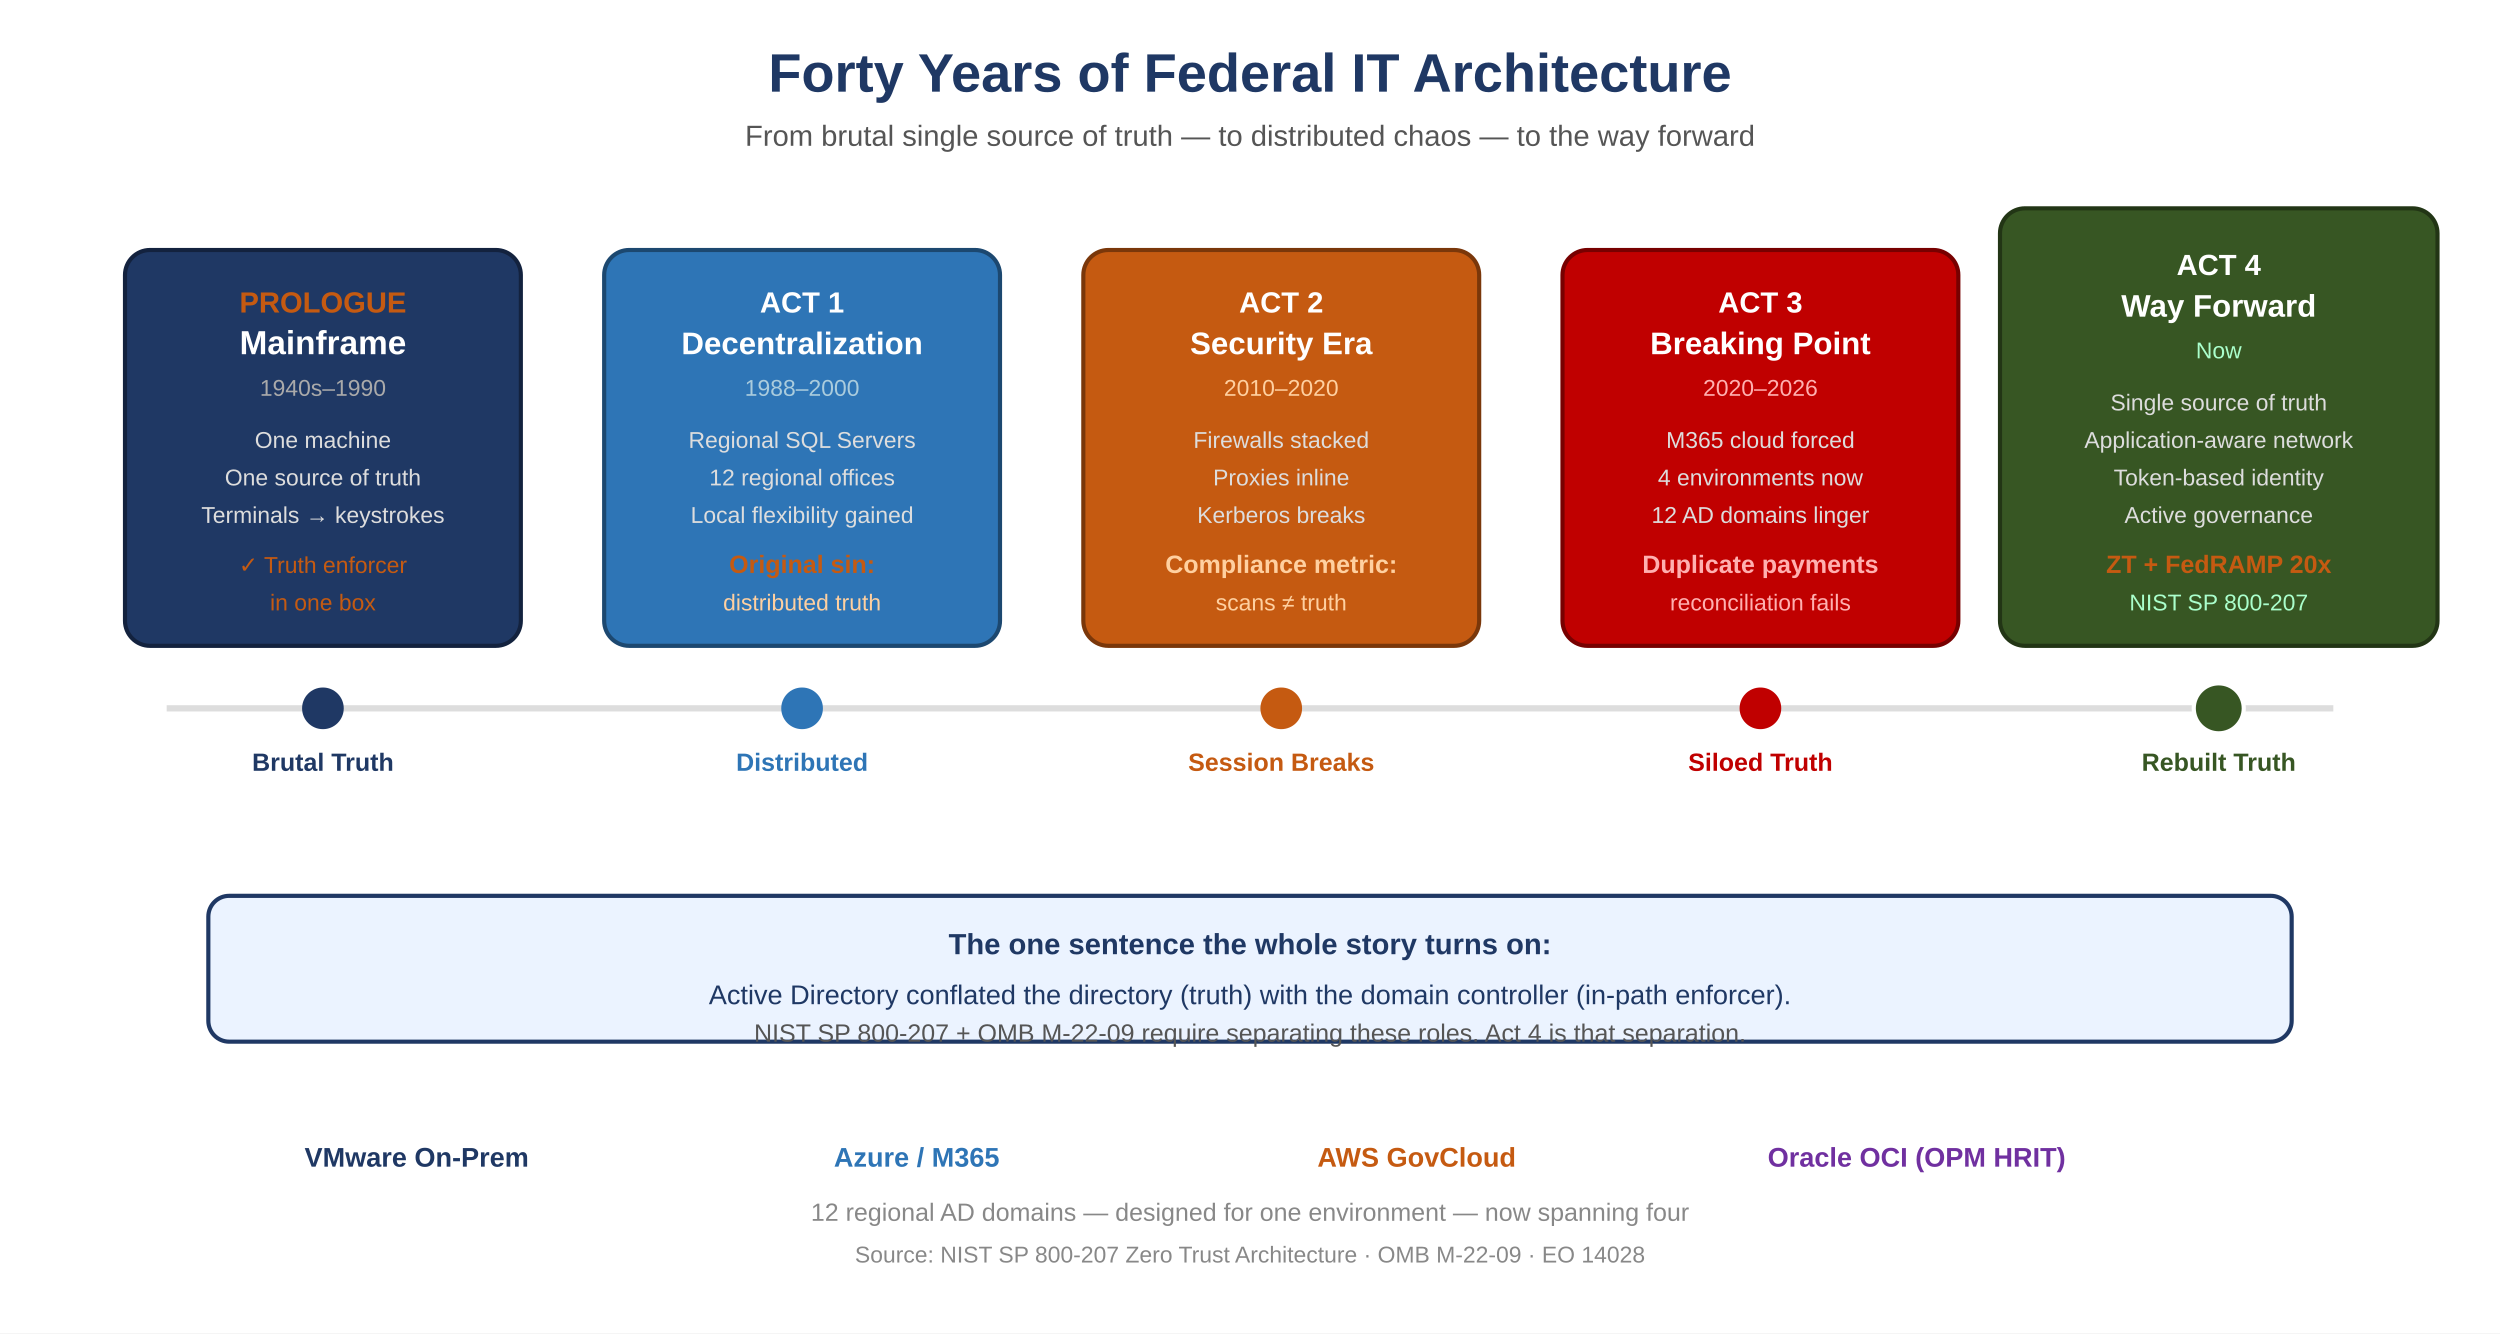
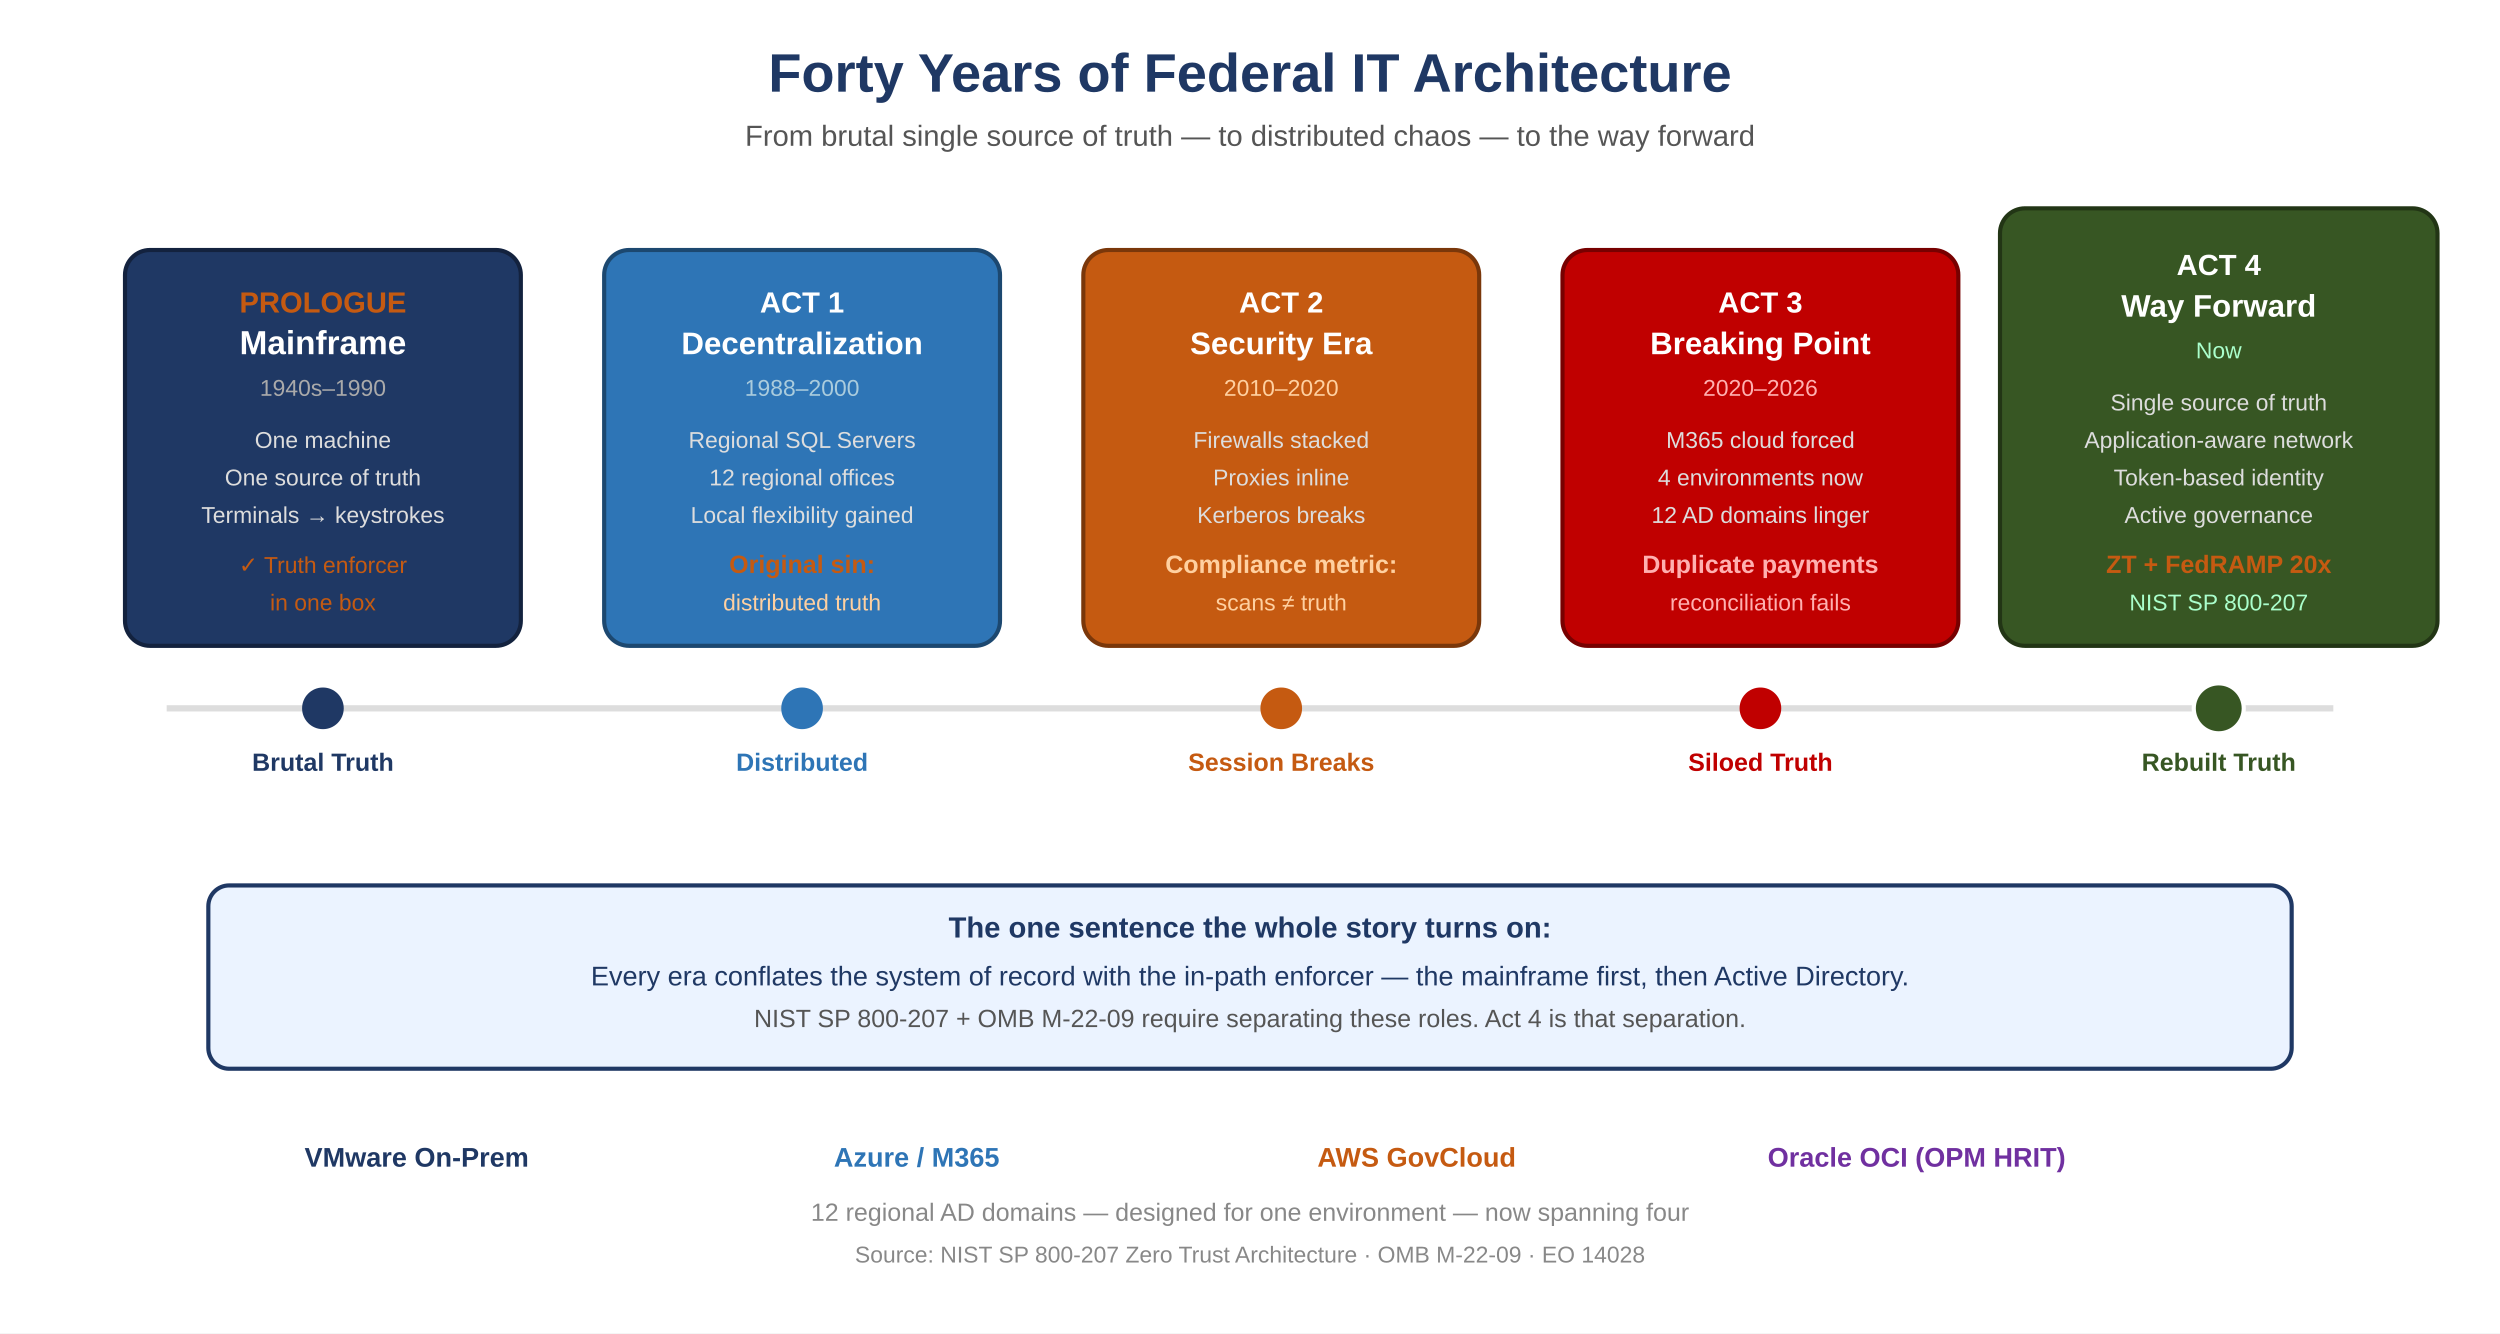
<svg xmlns="http://www.w3.org/2000/svg" viewBox="0 0 1200 640" font-family="Arial,sans-serif">
  <rect width="1200" height="640" fill="#FFFFFF" />
  <defs>
    </defs>
  <text x="600" y="44" text-anchor="middle" font-size="26" font-weight="bold" fill="#1F3864">Forty Years of Federal IT Architecture</text>
  <text x="600" y="70" text-anchor="middle" font-size="14" fill="#555">From brutal single source of truth — to distributed chaos — to the way forward</text>
  <line x1="80" y1="340" x2="1120" y2="340" stroke="#DDD" stroke-width="3" />
  <rect x="60" y="120" width="190" height="190" rx="12" fill="#1F3864" stroke="#13223E" stroke-width="2" />
  <text x="155" y="150" text-anchor="middle" font-size="14" fill="#C55A11" font-weight="bold">PROLOGUE</text>
  <text x="155" y="170" text-anchor="middle" font-size="16" fill="white" font-weight="bold">Mainframe</text>
  <text x="155" y="190" text-anchor="middle" font-size="11" fill="#aaa">1940s–1990</text>
  <text x="155" y="215" text-anchor="middle" font-size="11" fill="#ddd">One machine</text>
  <text x="155" y="233" text-anchor="middle" font-size="11" fill="#ddd">One source of truth</text>
  <text x="155" y="251" text-anchor="middle" font-size="11" fill="#ddd">Terminals → keystrokes</text>
  <text x="155" y="275" text-anchor="middle" font-size="11" fill="#C55A11">✓ Truth enforcer</text>
  <text x="155" y="293" text-anchor="middle" font-size="11" fill="#C55A11">in one box</text>
  <circle cx="155" cy="340" r="10" fill="#1F3864" />
  <rect x="290" y="120" width="190" height="190" rx="12" fill="#2E75B6" stroke="#1C4870" stroke-width="2" />
  <text x="385" y="150" text-anchor="middle" font-size="14" fill="white" font-weight="bold">ACT 1</text>
  <text x="385" y="170" text-anchor="middle" font-size="15" fill="white" font-weight="bold">Decentralization</text>
  <text x="385" y="190" text-anchor="middle" font-size="11" fill="#acd">1988–2000</text>
  <text x="385" y="215" text-anchor="middle" font-size="11" fill="#ddd">Regional SQL Servers</text>
  <text x="385" y="233" text-anchor="middle" font-size="11" fill="#ddd">12 regional offices</text>
  <text x="385" y="251" text-anchor="middle" font-size="11" fill="#ddd">Local flexibility gained</text>
  <text x="385" y="275" text-anchor="middle" font-size="12" fill="#C55A11" font-weight="bold">Original sin:</text>
  <text x="385" y="293" text-anchor="middle" font-size="11" fill="#FFD0A0">distributed truth</text>
  <circle cx="385" cy="340" r="10" fill="#2E75B6" />
  <rect x="520" y="120" width="190" height="190" rx="12" fill="#C55A11" stroke="#7A370A" stroke-width="2" />
  <text x="615" y="150" text-anchor="middle" font-size="14" fill="white" font-weight="bold">ACT 2</text>
  <text x="615" y="170" text-anchor="middle" font-size="15" fill="white" font-weight="bold">Security Era</text>
  <text x="615" y="190" text-anchor="middle" font-size="11" fill="#FFD0A0">2010–2020</text>
  <text x="615" y="215" text-anchor="middle" font-size="11" fill="#ddd">Firewalls stacked</text>
  <text x="615" y="233" text-anchor="middle" font-size="11" fill="#ddd">Proxies inline</text>
  <text x="615" y="251" text-anchor="middle" font-size="11" fill="#ddd">Kerberos breaks</text>
  <text x="615" y="275" text-anchor="middle" font-size="12" fill="#FFD0A0" font-weight="bold">Compliance metric:</text>
  <text x="615" y="293" text-anchor="middle" font-size="11" fill="#FFD0A0">scans ≠ truth</text>
  <circle cx="615" cy="340" r="10" fill="#C55A11" />
  <rect x="750" y="120" width="190" height="190" rx="12" fill="#C00000" stroke="#770000" stroke-width="2" />
  <text x="845" y="150" text-anchor="middle" font-size="14" fill="white" font-weight="bold">ACT 3</text>
  <text x="845" y="170" text-anchor="middle" font-size="15" fill="white" font-weight="bold">Breaking Point</text>
  <text x="845" y="190" text-anchor="middle" font-size="11" fill="#FFB0B0">2020–2026</text>
  <text x="845" y="215" text-anchor="middle" font-size="11" fill="#ddd">M365 cloud forced</text>
  <text x="845" y="233" text-anchor="middle" font-size="11" fill="#ddd">4 environments now</text>
  <text x="845" y="251" text-anchor="middle" font-size="11" fill="#ddd">12 AD domains linger</text>
  <text x="845" y="275" text-anchor="middle" font-size="12" fill="#FFB0B0" font-weight="bold">Duplicate payments</text>
  <text x="845" y="293" text-anchor="middle" font-size="11" fill="#FFB0B0">reconciliation fails</text>
  <circle cx="845" cy="340" r="10" fill="#C00000" />
  <rect x="960" y="100" width="210" height="210" rx="12" fill="#375623" stroke="#223515" stroke-width="2" />
  <text x="1065" y="132" text-anchor="middle" font-size="14" fill="white" font-weight="bold">ACT 4</text>
  <text x="1065" y="152" text-anchor="middle" font-size="15" fill="white" font-weight="bold">Way Forward</text>
  <text x="1065" y="172" text-anchor="middle" font-size="11" fill="#afc">Now</text>
  <text x="1065" y="197" text-anchor="middle" font-size="11" fill="#ddd">Single source of truth</text>
  <text x="1065" y="215" text-anchor="middle" font-size="11" fill="#ddd">Application-aware network</text>
  <text x="1065" y="233" text-anchor="middle" font-size="11" fill="#ddd">Token-based identity</text>
  <text x="1065" y="251" text-anchor="middle" font-size="11" fill="#ddd">Active governance</text>
  <text x="1065" y="275" text-anchor="middle" font-size="12" fill="#C55A11" font-weight="bold">ZT + FedRAMP 20x</text>
  <text x="1065" y="293" text-anchor="middle" font-size="11" fill="#afc">NIST SP 800-207</text>
  <circle cx="1065" cy="340" r="12" fill="#375623" stroke="white" stroke-width="2" />
  <text x="155" y="370" text-anchor="middle" font-size="12" fill="#1F3864" font-weight="bold">Brutal Truth</text>
  <text x="385" y="370" text-anchor="middle" font-size="12" fill="#2E75B6" font-weight="bold">Distributed</text>
  <text x="615" y="370" text-anchor="middle" font-size="12" fill="#C55A11" font-weight="bold">Session Breaks</text>
  <text x="845" y="370" text-anchor="middle" font-size="12" fill="#C00000" font-weight="bold">Siloed Truth</text>
  <text x="1065" y="370" text-anchor="middle" font-size="12" fill="#375623" font-weight="bold">Rebuilt Truth</text>
-   <rect x="100" y="430" width="1000" height="70" rx="10" fill="#EBF3FF" stroke="#1F3864" stroke-width="2" />
-   <text x="600" y="458" text-anchor="middle" font-size="14" fill="#1F3864" font-weight="bold">The one sentence the whole story turns on:</text>
-   <text x="600" y="482" text-anchor="middle" font-size="13" fill="#1F3864">Active Directory conflated the directory (truth) with the domain controller (in-path enforcer).</text>
-   <text x="600" y="500" text-anchor="middle" font-size="12" fill="#555">NIST SP 800-207 + OMB M-22-09 require separating these roles. Act 4 is that separation.</text>
+   <rect x="100" y="425" width="1000" height="88" rx="10" fill="#EBF3FF" stroke="#1F3864" stroke-width="2" />
+   <text x="600" y="450" text-anchor="middle" font-size="14" fill="#1F3864" font-weight="bold">The one sentence the whole story turns on:</text>
+   <text x="600" y="473" text-anchor="middle" font-size="13" fill="#1F3864">Every era conflates the system of record with the in-path enforcer — the mainframe first, then Active Directory.</text>
+   <text x="600" y="493" text-anchor="middle" font-size="12" fill="#555">NIST SP 800-207 + OMB M-22-09 require separating these roles. Act 4 is that separation.</text>
  <text x="200" y="560" text-anchor="middle" font-size="13" font-weight="bold" fill="#1F3864">VMware On-Prem</text>
  <text x="440" y="560" text-anchor="middle" font-size="13" font-weight="bold" fill="#2E75B6">Azure / M365</text>
  <text x="680" y="560" text-anchor="middle" font-size="13" font-weight="bold" fill="#C55A11">AWS GovCloud</text>
  <text x="920" y="560" text-anchor="middle" font-size="13" font-weight="bold" fill="#7030A0">Oracle OCI (OPM HRIT)</text>
  <text x="600" y="586" text-anchor="middle" font-size="12" fill="#888">12 regional AD domains — designed for one environment — now spanning four</text>
  <text x="600" y="606" text-anchor="middle" font-size="11" fill="#888">Source: NIST SP 800-207 Zero Trust Architecture · OMB M-22-09 · EO 14028</text>
</svg>
